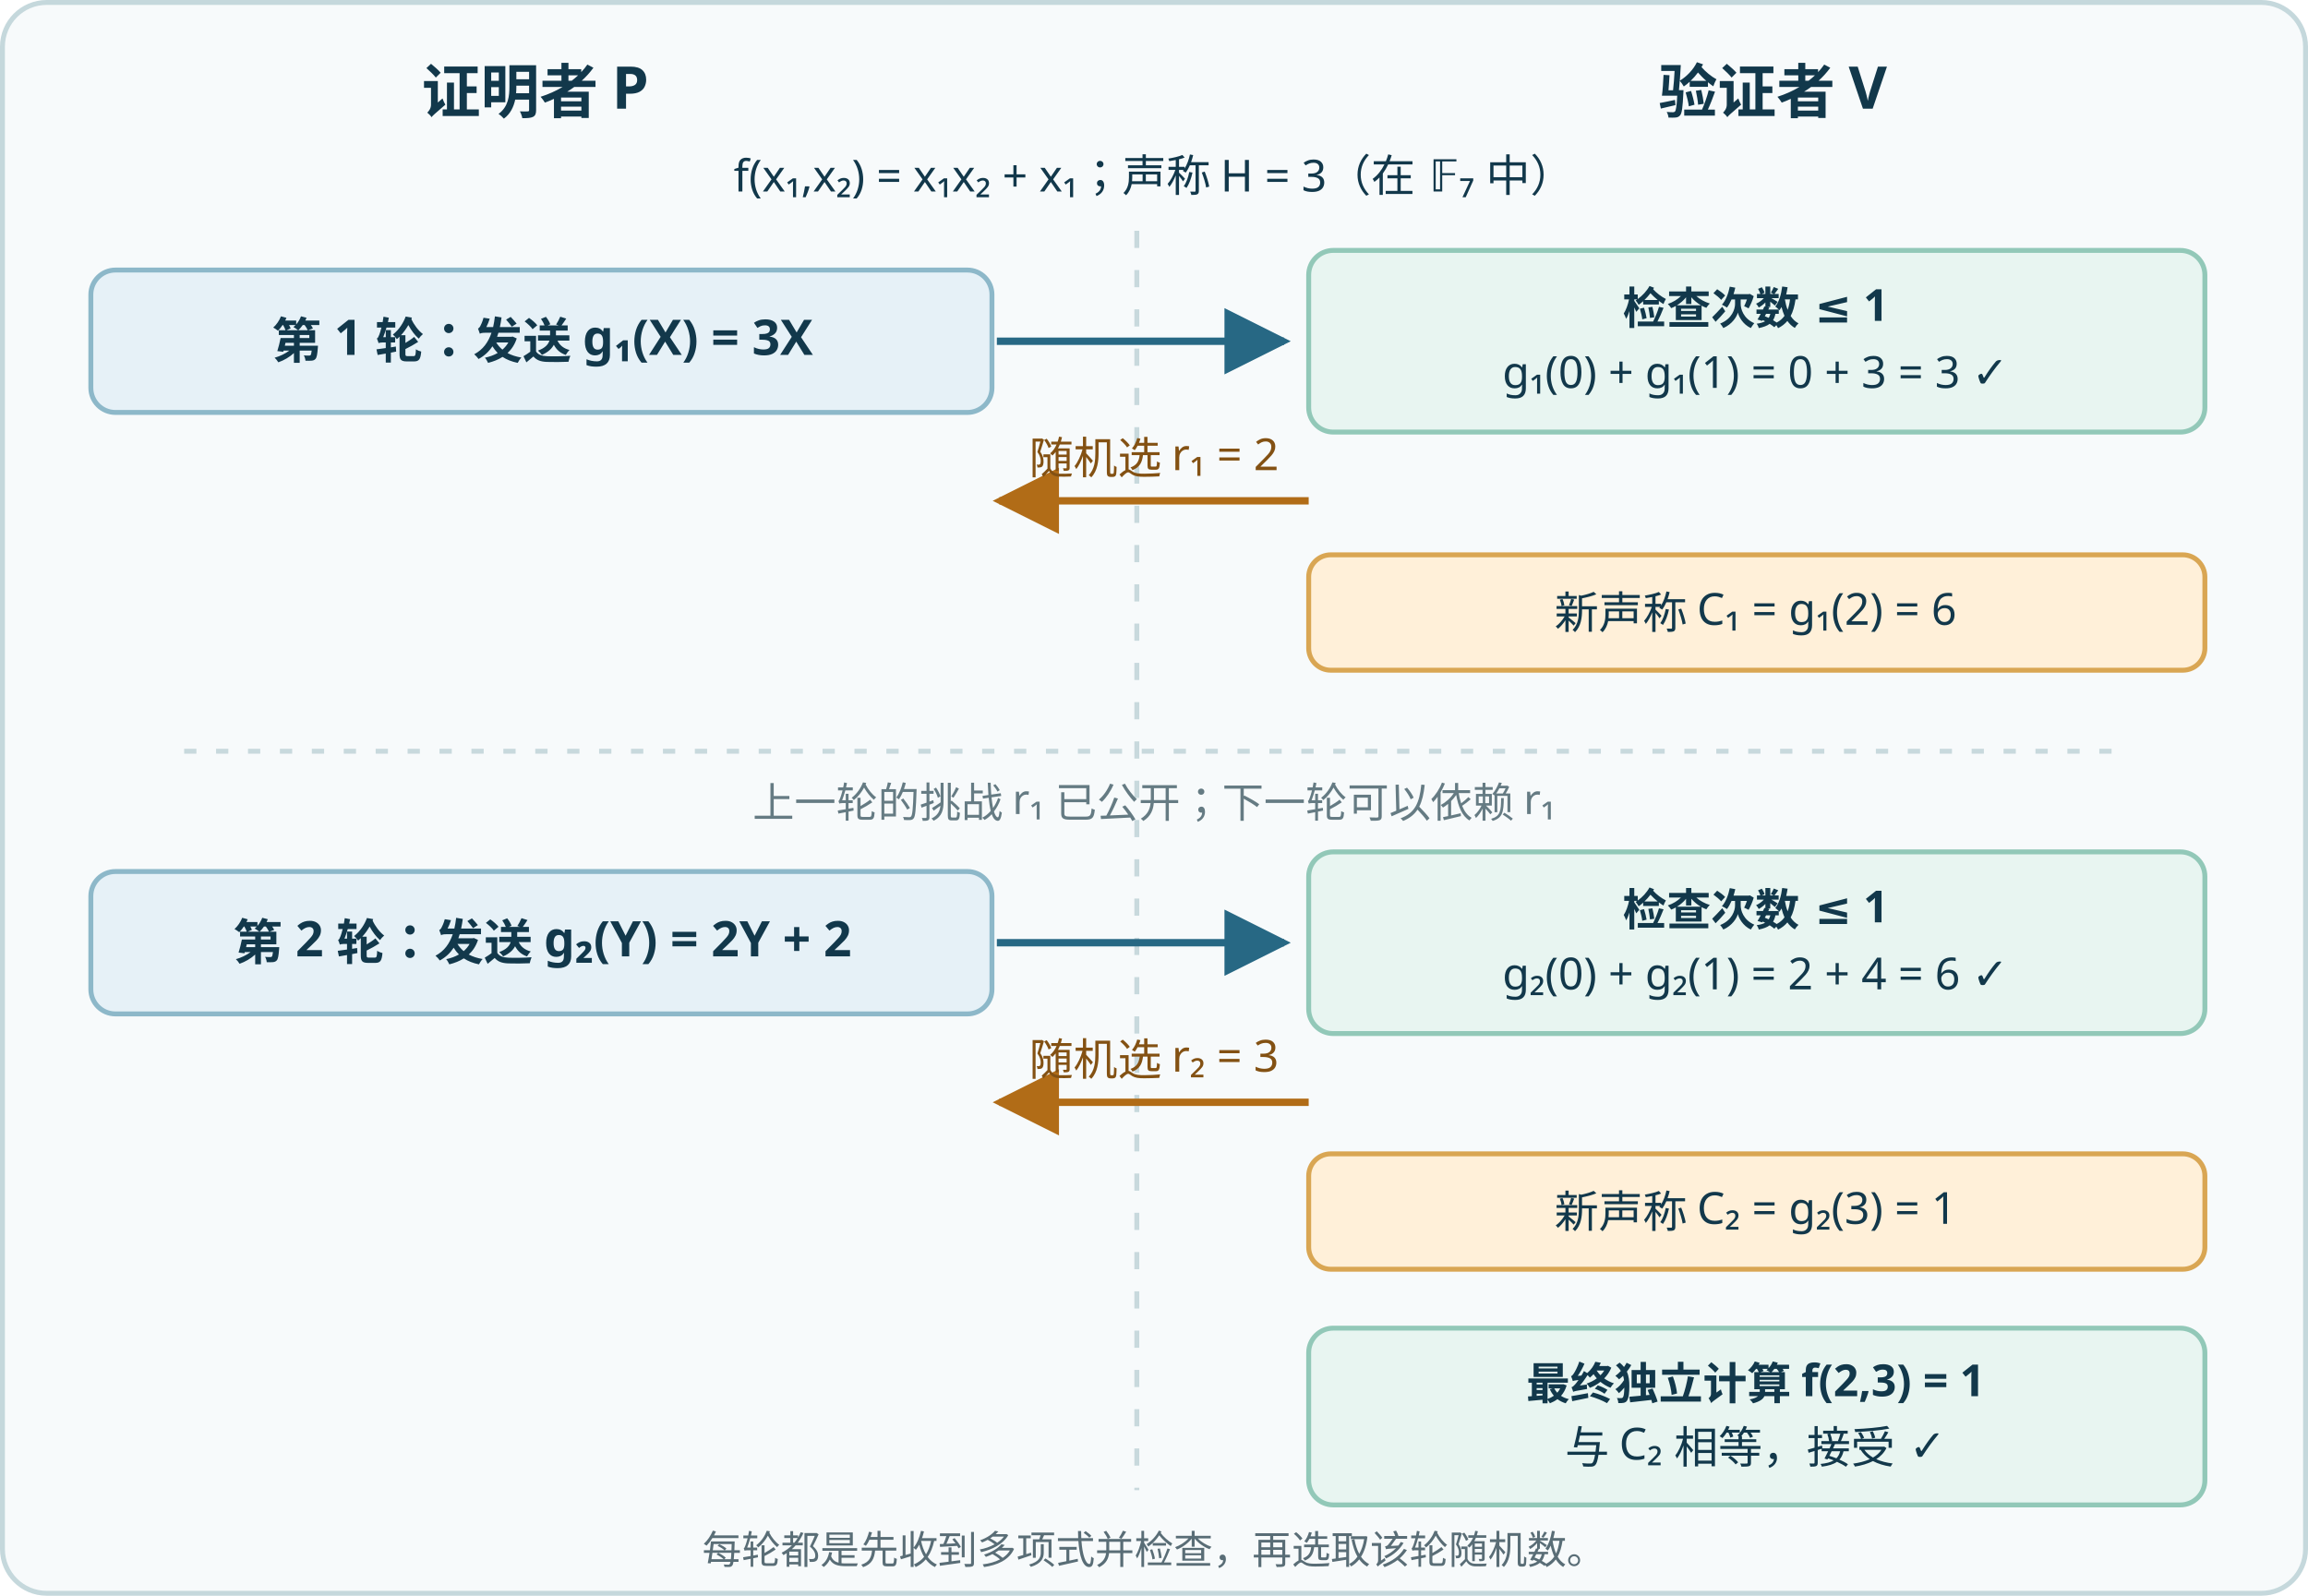
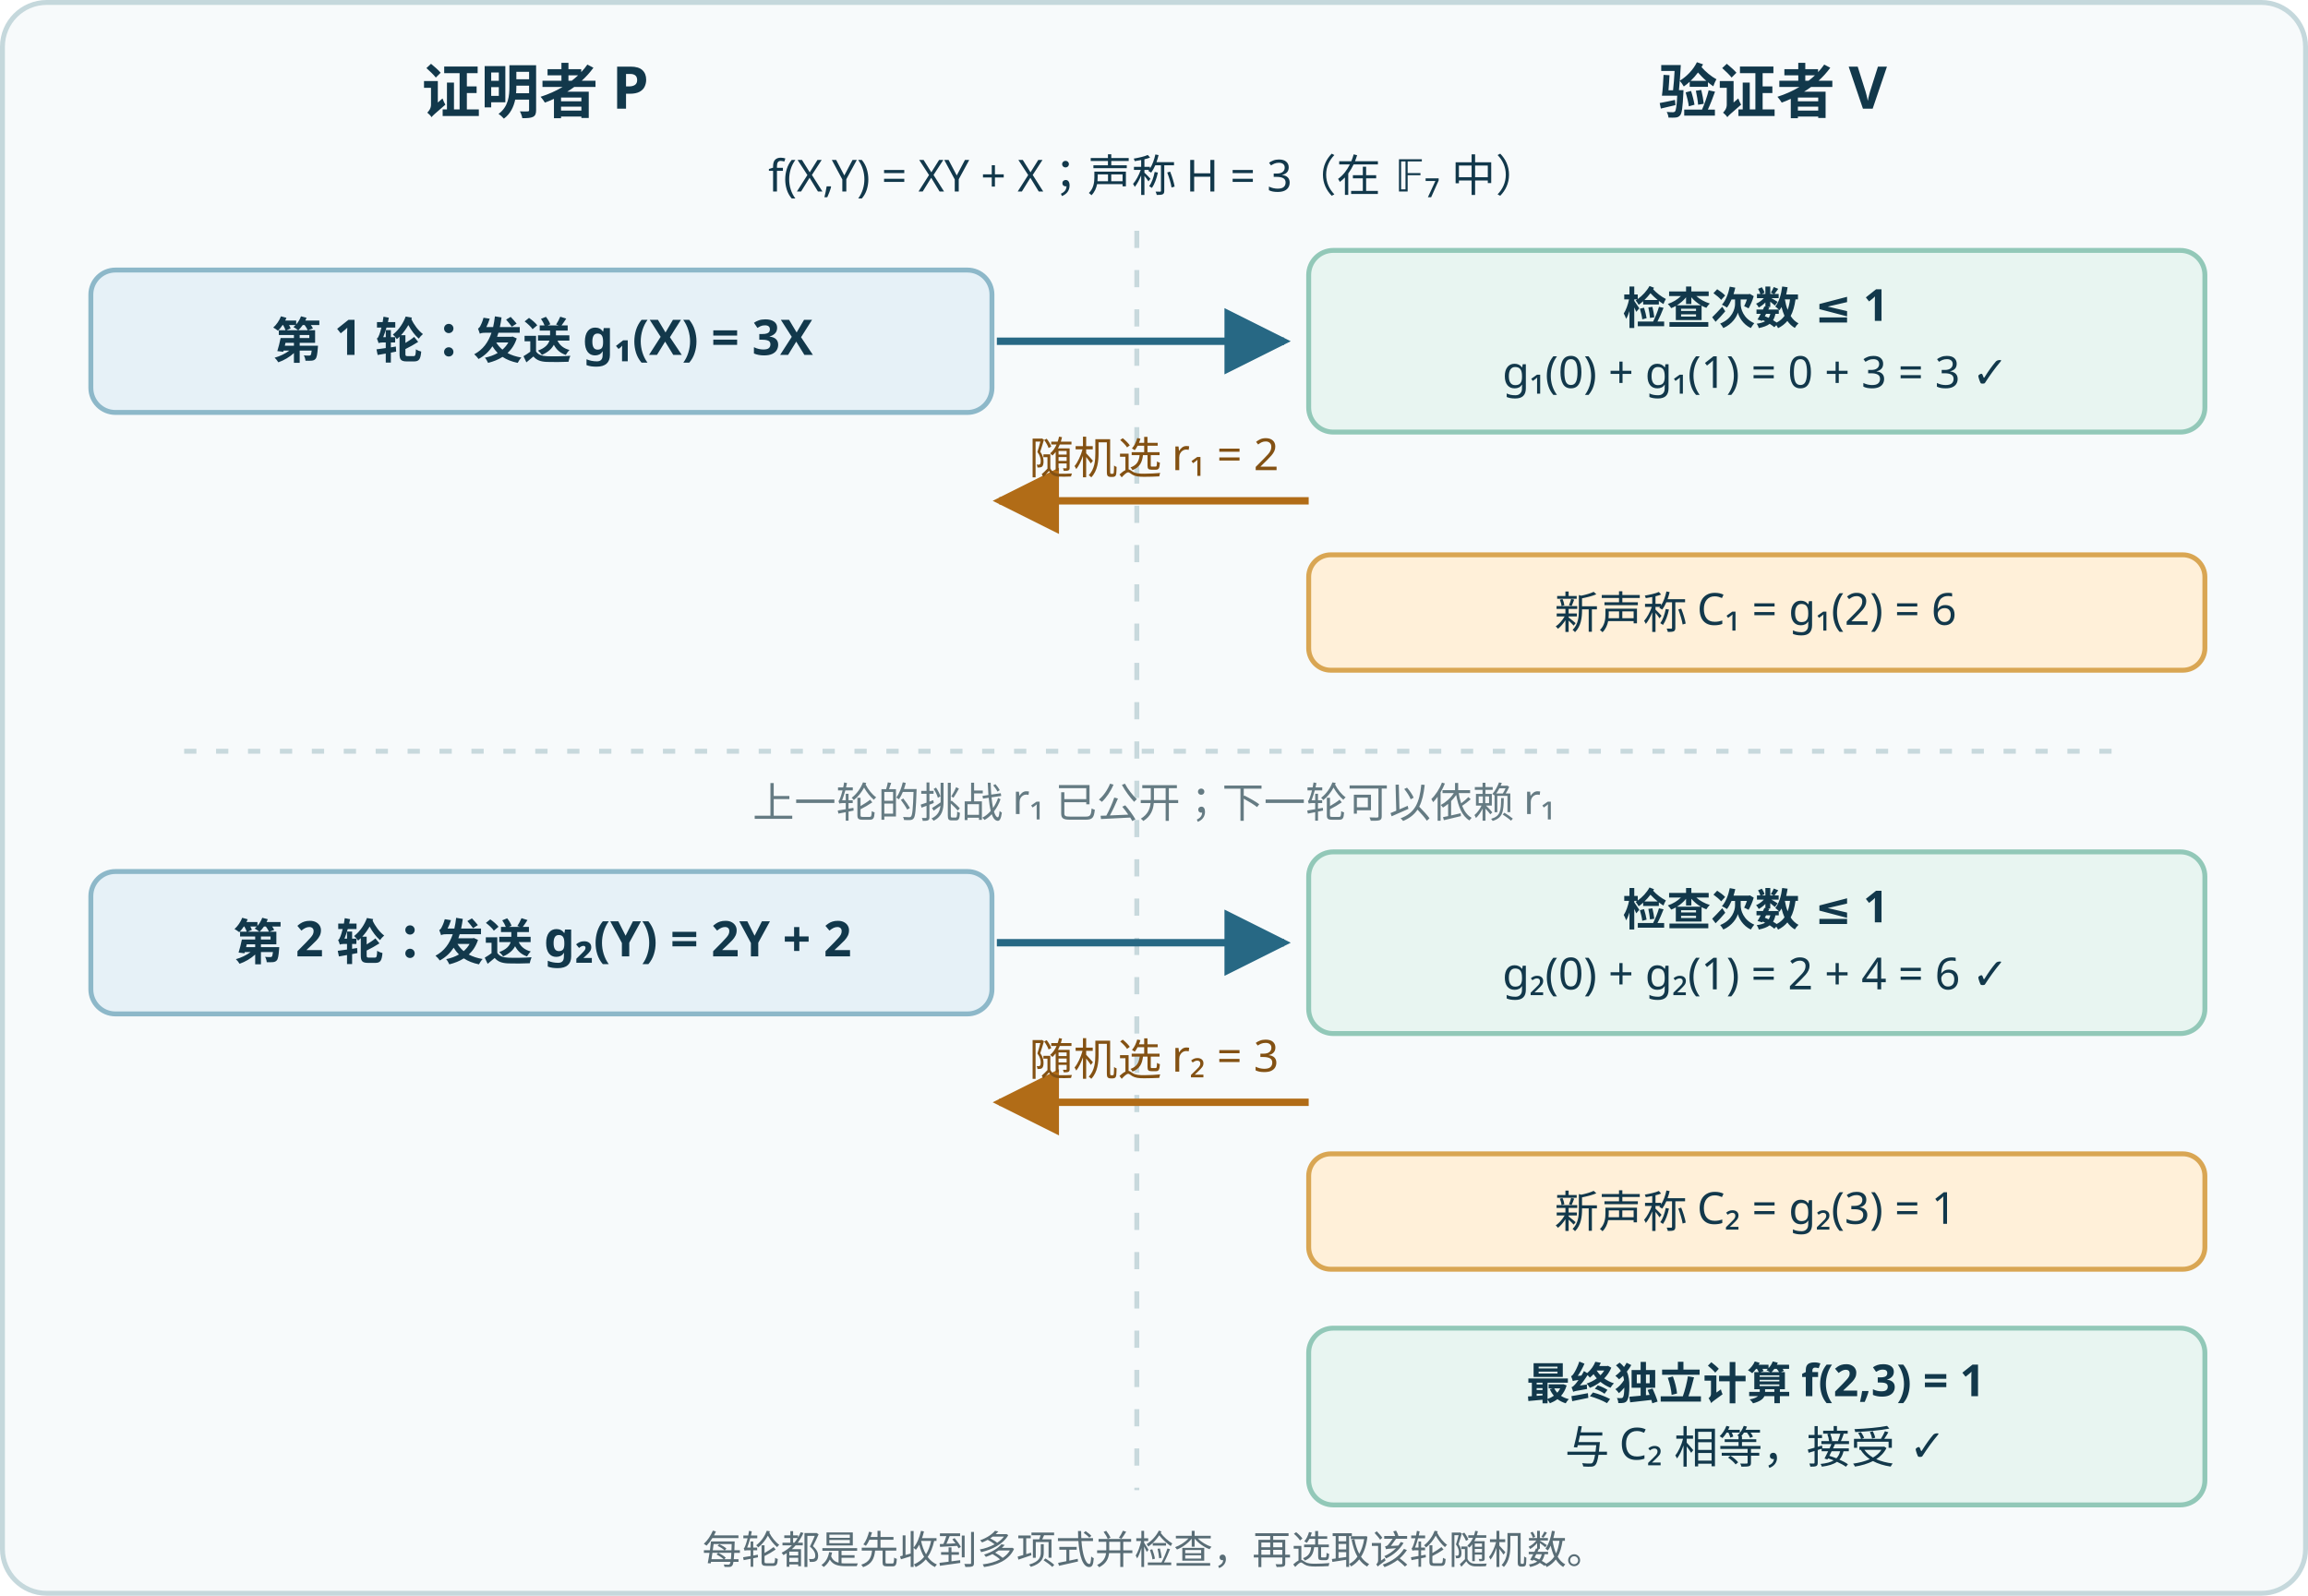
<svg xmlns="http://www.w3.org/2000/svg" viewBox="0 0 940 650" role="img" aria-labelledby="title desc">
  <defs>
    <marker id="message-arrow" viewBox="0 0 10 10" refX="9" refY="5" markerWidth="9" markerHeight="9" orient="auto">
      <path d="M0 0 L10 5 L0 10 Z" fill="#276884" />
    </marker>
    <marker id="challenge-arrow" viewBox="0 0 10 10" refX="9" refY="5" markerWidth="9" markerHeight="9" orient="auto">
      <path d="M0 0 L10 5 L0 10 Z" fill="#b16c17" />
    </marker>
  </defs>
  <rect x="1" y="1" width="938" height="648" rx="18" fill="#f7fafb" stroke="#c5d8dc" stroke-width="2" />
  <g font-family="system-ui, 'Microsoft YaHei', sans-serif" fill="#12384b">
    <text x="218" y="46" text-anchor="middle" font-size="24" font-weight="700">证明者 P</text>
    <text x="722" y="46" text-anchor="middle" font-size="24" font-weight="700">验证者 V</text>
-     <text x="470" y="78" text-anchor="middle" font-size="18">f(x₁,x₂) = x₁x₂ + x₁；声称 H = 3（在 𝔽₇ 中）</text>
+     <text x="470" y="78" text-anchor="middle" font-size="18">f(X,Y) = XY + X；声称 H = 3（在 𝔽₇ 中）</text>
  </g>
  <line x1="463" y1="94" x2="463" y2="607" stroke="#c8d9dd" stroke-width="2" stroke-dasharray="7 9" />
  <rect x="37" y="110" width="367" height="58" rx="10" fill="#e6f1f7" stroke="#8db8c9" stroke-width="2" />
  <text x="221" y="146" text-anchor="middle" font-family="system-ui, sans-serif" font-size="20" font-weight="650" fill="#12384b">第 1 轮：发送 g₁(X) = 3X</text>
  <line x1="406" y1="139" x2="523" y2="139" stroke="#276884" stroke-width="3" marker-end="url(#message-arrow)" />
  <rect x="533" y="102" width="365" height="74" rx="10" fill="#e8f5f1" stroke="#92c8b8" stroke-width="2" />
  <text x="715" y="132" text-anchor="middle" font-family="system-ui, sans-serif" font-size="18" font-weight="650" fill="#12384b">检查次数 ≤ 1</text>
  <text x="715" y="158" text-anchor="middle" font-family="system-ui, sans-serif" font-size="18" fill="#12384b">g₁(0) + g₁(1) = 0 + 3 = 3 ✓</text>
  <line x1="533" y1="204" x2="407" y2="204" stroke="#b16c17" stroke-width="3" marker-end="url(#challenge-arrow)" />
  <text x="470" y="193" text-anchor="middle" font-family="system-ui, sans-serif" font-size="18" fill="#835113">随机选 r₁ = 2</text>
  <rect x="533" y="226" width="365" height="47" rx="9" fill="#fff0d9" stroke="#d9a653" stroke-width="2" />
  <text x="715" y="256" text-anchor="middle" font-family="system-ui, sans-serif" font-size="18" fill="#12384b">新声称 C₁ = g₁(2) = 6</text>
  <line x1="75" y1="306" x2="865" y2="306" stroke="#c8d9dd" stroke-width="2" stroke-dasharray="5 8" />
  <text x="470" y="333" text-anchor="middle" font-family="system-ui, sans-serif" font-size="17" fill="#657b83">上一轮的挑战 r₁ 已公开；下一轮可以依赖 r₁</text>
  <rect x="37" y="355" width="367" height="58" rx="10" fill="#e6f1f7" stroke="#8db8c9" stroke-width="2" />
  <text x="221" y="391" text-anchor="middle" font-family="system-ui, sans-serif" font-size="20" font-weight="650" fill="#12384b">第 2 轮：发送 g₂(Y) = 2Y + 2</text>
  <line x1="406" y1="384" x2="523" y2="384" stroke="#276884" stroke-width="3" marker-end="url(#message-arrow)" />
  <rect x="533" y="347" width="365" height="74" rx="10" fill="#e8f5f1" stroke="#92c8b8" stroke-width="2" />
  <text x="715" y="377" text-anchor="middle" font-family="system-ui, sans-serif" font-size="18" font-weight="650" fill="#12384b">检查次数 ≤ 1</text>
  <text x="715" y="403" text-anchor="middle" font-family="system-ui, sans-serif" font-size="18" fill="#12384b">g₂(0) + g₂(1) = 2 + 4 = 6 ✓</text>
  <line x1="533" y1="449" x2="407" y2="449" stroke="#b16c17" stroke-width="3" marker-end="url(#challenge-arrow)" />
  <text x="470" y="438" text-anchor="middle" font-family="system-ui, sans-serif" font-size="18" fill="#835113">随机选 r₂ = 3</text>
  <rect x="533" y="470" width="365" height="47" rx="9" fill="#fff0d9" stroke="#d9a653" stroke-width="2" />
  <text x="715" y="500" text-anchor="middle" font-family="system-ui, sans-serif" font-size="18" fill="#12384b">新声称 C₂ = g₂(3) = 1</text>
  <rect x="533" y="541" width="365" height="72" rx="10" fill="#e8f5f1" stroke="#92c8b8" stroke-width="2" />
  <text x="715" y="570" text-anchor="middle" font-family="system-ui, sans-serif" font-size="18" font-weight="650" fill="#12384b">最终独立计算 f(2,3) = 1</text>
  <text x="715" y="596" text-anchor="middle" font-family="system-ui, sans-serif" font-size="18" fill="#12384b">与 C₂ 相等，接受 ✓</text>
  <text x="470" y="637" text-anchor="middle" font-family="system-ui, sans-serif" font-size="16" fill="#596d76">每轮都是先收到多项式并检查，再选取该轮随机数。</text>
</svg>
